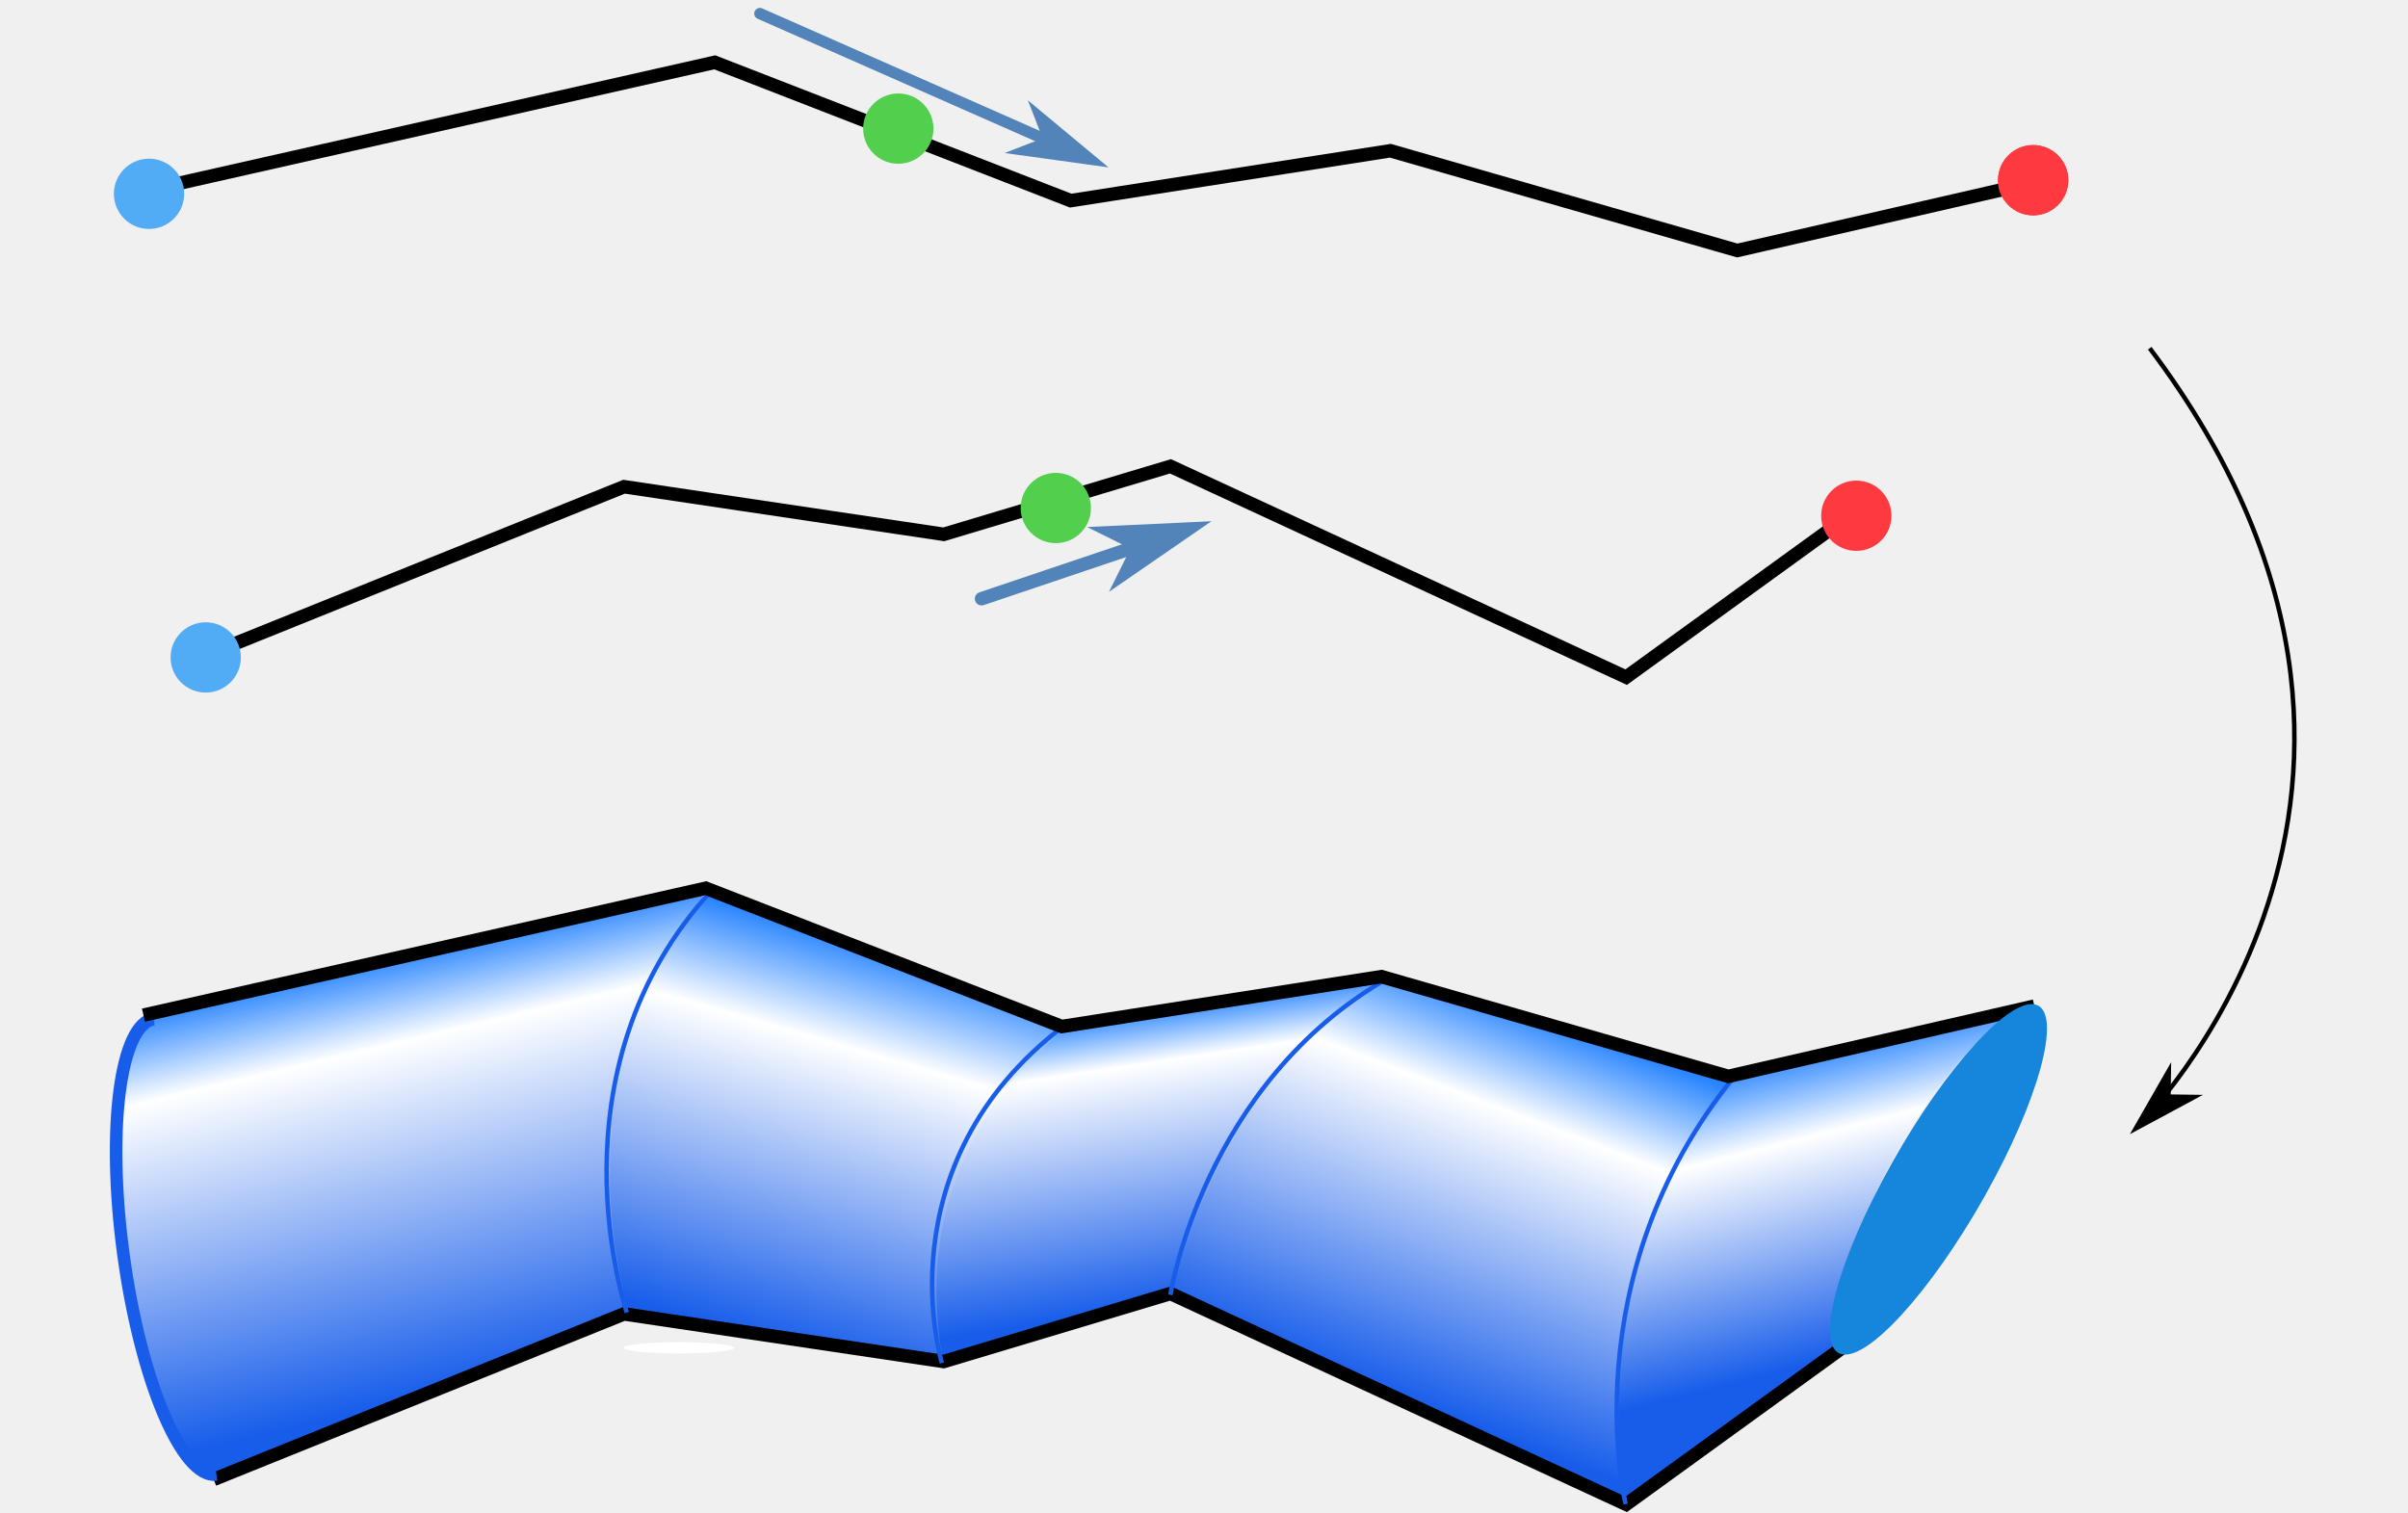
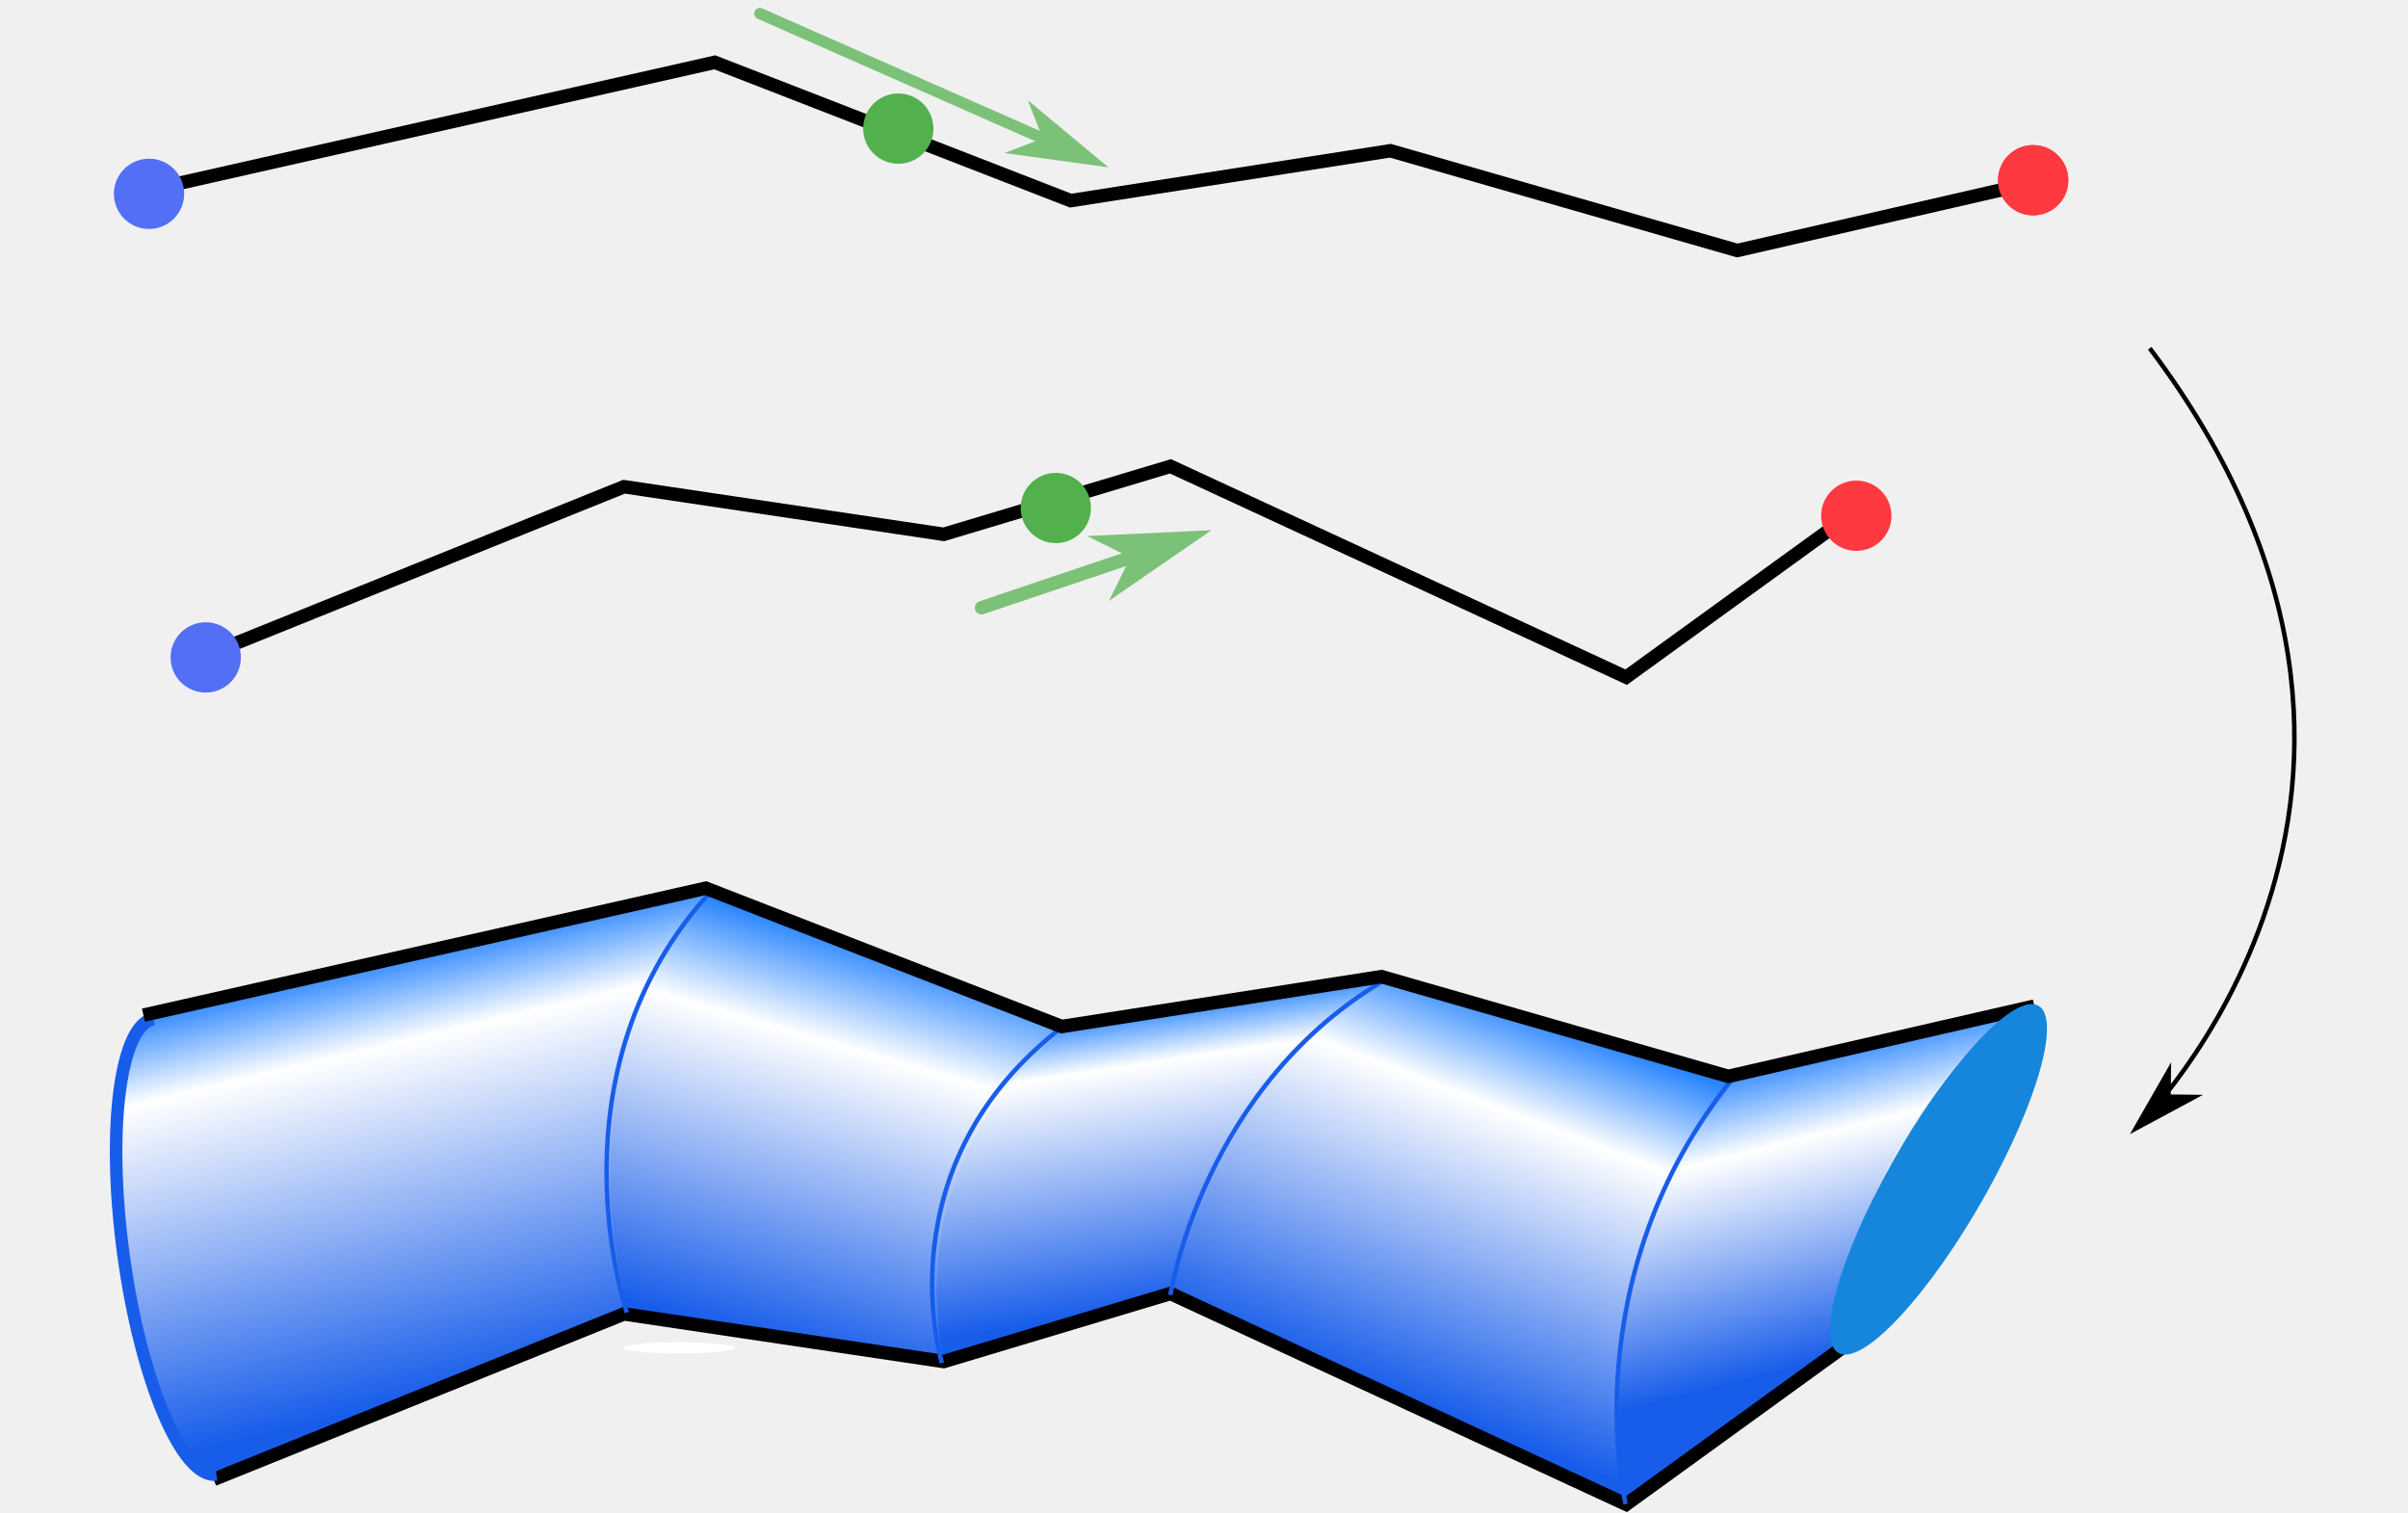
<svg xmlns="http://www.w3.org/2000/svg" xmlns:xlink="http://www.w3.org/1999/xlink" width="151.39mm" height="95.078mm" viewBox="0 0 536.421 336.891" id="svg2" version="1.1">
  <defs id="defs4">
    <linearGradient id="linearGradient14562">
      <stop style="stop-color:#185dea;stop-opacity:1" offset="0" id="stop14564" />
      <stop id="stop14566" offset="0.721" style="stop-color:#ffffff;stop-opacity:1" />
      <stop style="stop-color:#2985ff;stop-opacity:1" offset="1" id="stop14568" />
    </linearGradient>
    <linearGradient id="linearGradient14546">
      <stop id="stop14548" offset="0" style="stop-color:#185dea;stop-opacity:1" />
      <stop style="stop-color:#ffffff;stop-opacity:1" offset="0.753" id="stop14550" />
      <stop id="stop14552" offset="1" style="stop-color:#2985ff;stop-opacity:1" />
    </linearGradient>
    <linearGradient id="linearGradient14530">
      <stop style="stop-color:#185dea;stop-opacity:1" offset="0" id="stop14532" />
      <stop id="stop14534" offset="0.815" style="stop-color:#ffffff;stop-opacity:1" />
      <stop style="stop-color:#2985ff;stop-opacity:1" offset="1" id="stop14536" />
    </linearGradient>
    <linearGradient id="linearGradient14514">
      <stop id="stop14516" offset="0" style="stop-color:#185dea;stop-opacity:1" />
      <stop style="stop-color:#ffffff;stop-opacity:1" offset="0.743" id="stop14518" />
      <stop id="stop14520" offset="1" style="stop-color:#2985ff;stop-opacity:1" />
    </linearGradient>
    <linearGradient id="linearGradient13024">
      <stop style="stop-color:#185dea;stop-opacity:1" offset="0" id="stop13014" />
      <stop id="stop13026" offset="0.801" style="stop-color:#ffffff;stop-opacity:1" />
      <stop style="stop-color:#2985ff;stop-opacity:1" offset="1" id="stop13016" />
    </linearGradient>
    <marker style="overflow:visible" id="marker11238" refX="0" refY="0" orient="auto">
-       <path transform="matrix(-0.4,0,0,-0.4,-4,0)" style="fill:#185da7;fill-opacity:1;fill-rule:evenodd;stroke:#185da7;stroke-width:1pt;stroke-opacity:1" d="M 0,0 5,-5 -12.5,0 5,5 0,0 Z" id="path11240" />
+       <path transform="matrix(-0.4,0,0,-0.4,-4,0)" style="fill:#52b04d;fill-opacity:1;fill-rule:evenodd;stroke:#52b04d;stroke-width:1pt;stroke-opacity:1" d="M 0,0 5,-5 -12.5,0 5,5 0,0 Z" id="path11240" />
    </marker>
    <marker orient="auto" refY="0" refX="0" id="Arrow1Mend" style="overflow:visible">
-       <path id="path4235" d="M 0,0 5,-5 -12.5,0 5,5 0,0 Z" style="fill:#185da7;fill-opacity:1;fill-rule:evenodd;stroke:#185da7;stroke-width:1pt;stroke-opacity:1" transform="matrix(-0.4,0,0,-0.4,-4,0)" />
+       <path id="path4235" d="M 0,0 5,-5 -12.5,0 5,5 0,0 Z" style="fill:#52b04d;fill-opacity:1;fill-rule:evenodd;stroke:#52b04d;stroke-width:1pt;stroke-opacity:1" transform="matrix(-0.4,0,0,-0.4,-4,0)" />
    </marker>
    <marker orient="auto" refY="0" refX="0" id="marker4528" style="overflow:visible">
      <path id="path4530" d="M 0,0 5,-5 -12.5,0 5,5 0,0 Z" style="fill:#000000;fill-opacity:1;fill-rule:evenodd;stroke:#000000;stroke-width:1pt;stroke-opacity:1" transform="matrix(-0.8,0,0,-0.8,-10,0)" />
    </marker>
    <marker orient="auto" refY="0" refX="0" id="CurveOut" style="overflow:visible">
      <path id="path4413" d="m -5.413,-5.046 c 2.76,0 5,2.24 5,5 0,2.76 -2.24,5 -5,5" style="fill:none;fill-rule:evenodd;stroke:#000000;stroke-width:1pt;stroke-opacity:1" transform="scale(0.6,0.6)" />
    </marker>
    <marker orient="auto" refY="0" refX="0" id="Arrow1Lend" style="overflow:visible">
      <path id="path4229" d="M 0,0 5,-5 -12.5,0 5,5 0,0 Z" style="fill:#000000;fill-opacity:1;fill-rule:evenodd;stroke:#000000;stroke-width:1pt;stroke-opacity:1" transform="matrix(-0.8,0,0,-0.8,-10,0)" />
    </marker>
    <clipPath clipPathUnits="userSpaceOnUse" id="clipPath12822">
      <rect transform="matrix(0.999159,0.04100257,-0.00232083,0.9999973,0,0)" y="451.954" x="-45.819" height="156.307" width="37.182" id="rect12824" style="opacity:1;fill:#ffffff;fill-opacity:1;stroke:none;stroke-width:3;stroke-linecap:round;stroke-linejoin:miter;stroke-miterlimit:4;stroke-dasharray:none;stroke-dashoffset:0;stroke-opacity:1" />
    </clipPath>
    <linearGradient xlink:href="#linearGradient13024" id="linearGradient12996" x1="83.927" y1="495.8" x2="62.195" y2="403.657" gradientUnits="userSpaceOnUse" gradientTransform="matrix(1.0266,0,0,1.028238,-9.761025,-28.72968)" />
    <linearGradient xlink:href="#linearGradient14514" id="linearGradient14512" x1="156.936" y1="484.646" x2="181.539" y2="399.541" gradientUnits="userSpaceOnUse" gradientTransform="matrix(1.029278,0,0,1.028168,-12.07316,-27.79972)" />
    <linearGradient xlink:href="#linearGradient14530" id="linearGradient14528" x1="232.588" y1="478.343" x2="223.244" y2="415.209" gradientUnits="userSpaceOnUse" gradientTransform="matrix(1.024249,0,0,1.035003,-12.68026,-31.5058)" />
    <linearGradient xlink:href="#linearGradient14546" id="linearGradient14544" x1="293.529" y1="496.519" x2="324.638" y2="413.686" gradientUnits="userSpaceOnUse" gradientTransform="matrix(1.010244,0,0,1.025255,-10.70429,-27.34036)" />
    <linearGradient xlink:href="#linearGradient14562" id="linearGradient14560" x1="394.813" y1="487.873" x2="378.646" y2="424.123" gradientUnits="userSpaceOnUse" gradientTransform="matrix(1.038225,0,0,1.03264,-21.96542,-30.82373)" />
  </defs>
  <g id="layer1" transform="translate(23.35042,-171.2594)">
    <path style="opacity:1;fill:url(#linearGradient14560);fill-opacity:1;stroke:none;stroke-width:3;stroke-linecap:round;stroke-linejoin:miter;stroke-miterlimit:4;stroke-dasharray:none;stroke-dashoffset:0;stroke-opacity:1" d="m 338.239,505.623 c -1.058,-3.567 -1.775,-16.754 -1.341,-24.658 1.151,-20.966 6.759,-39.409 17.258,-56.755 2.981,-4.925 8.303,-12.279 9.067,-12.53 1.068,-0.35 58.775,-13.473 59.247,-13.473 0.262,-3.3e-4 -0.823,1.14 -2.41,2.534 -13.738,12.065 -28.268,37.022 -32.02,54.998 -0.981,4.699 -1.092,10.834 -0.239,13.127 l 0.562,1.509 -24.5,17.668 c -13.475,9.718 -24.71,17.794 -24.965,17.949 -0.29,0.175 -0.538,0.035 -0.658,-0.369 z" id="path13034" />
    <path style="opacity:1;fill:url(#linearGradient14544);fill-opacity:1;stroke:none;stroke-width:3;stroke-linecap:round;stroke-linejoin:miter;stroke-miterlimit:4;stroke-dasharray:none;stroke-dashoffset:0;stroke-opacity:1" d="m 288.334,482.248 c -27.286,-12.806 -49.728,-23.396 -49.873,-23.532 -0.723,-0.681 3.417,-14.072 6.749,-21.83 7.982,-18.588 20.573,-34.308 35.864,-44.777 l 3.744,-2.563 2.209,0.645 c 1.215,0.355 18.445,5.382 38.29,11.173 19.844,5.79 36.19,10.593 36.324,10.672 0.134,0.079 -1.057,1.989 -2.648,4.245 -11.354,16.097 -18.306,34.281 -21.108,55.207 -1.123,8.391 -0.837,28.78 0.469,33.412 0.099,0.352 0.048,0.639 -0.114,0.636 -0.162,-0.002 -22.619,-10.482 -49.905,-23.289 z" id="path13032" />
    <path style="opacity:1;fill:url(#linearGradient14528);fill-opacity:1;stroke:none;stroke-width:3;stroke-linecap:round;stroke-linejoin:miter;stroke-miterlimit:4;stroke-dasharray:none;stroke-dashoffset:0;stroke-opacity:1" d="m 186.615,474.506 c -2.8e-4,-0.021 -0.247,-1.452 -0.549,-3.18 -0.945,-5.408 -1.281,-12.023 -0.902,-17.72 1.013,-15.226 6.323,-29.044 15.592,-40.578 3.226,-4.014 11.215,-11.865 12.333,-12.119 0.429,-0.097 6.047,-1.005 12.485,-2.016 6.438,-1.011 21.788,-3.425 34.111,-5.364 12.323,-1.938 22.693,-3.516 23.046,-3.505 0.511,0.015 0.456,0.146 -0.272,0.647 -8.567,5.89 -17.183,14.226 -23.635,22.867 -8.763,11.736 -15.759,26.506 -19.478,41.124 l -1.074,4.22 -25.828,7.832 c -14.205,4.307 -25.828,7.814 -25.828,7.793 z" id="path13030" />
    <path style="opacity:1;fill:url(#linearGradient14512);fill-opacity:1;stroke:none;stroke-width:3;stroke-linecap:round;stroke-linejoin:miter;stroke-miterlimit:4;stroke-dasharray:none;stroke-dashoffset:0;stroke-opacity:1" d="m 151.135,469.363 c -29.692,-4.451 -34.731,-5.294 -35.048,-5.86 -0.543,-0.969 -2.349,-9.969 -3.106,-15.476 -0.918,-6.678 -0.927,-23.041 -0.017,-29.56 2.525,-18.085 9.485,-33.86 20.708,-46.933 l 1.044,-1.216 38.414,14.928 c 21.128,8.21 38.793,15.077 39.256,15.258 0.787,0.309 0.527,0.634 -3.982,4.998 -7.673,7.426 -11.854,13.077 -15.977,21.594 -4.892,10.105 -7.174,20.326 -7.159,32.057 0.006,4.755 0.547,10.674 1.306,14.302 0.188,0.897 0.124,1.183 -0.256,1.15 -0.278,-0.024 -16.11,-2.383 -35.183,-5.243 z" id="path13028" />
    <path style="opacity:1;fill:url(#linearGradient12996);fill-opacity:1;stroke:none;stroke-width:2.143;stroke-linecap:round;stroke-linejoin:miter;stroke-miterlimit:4;stroke-dasharray:none;stroke-dashoffset:0;stroke-opacity:1" d="M 23.17,499.675 C 16.024,498.216 7.427,474.94 4.13,448.128 2.752,436.919 2.71,418.83 4.045,411.337 5.11,405.36 7.112,400.758 9.528,398.736 c 0.994,-0.832 22.492,-6.012 62.939,-15.166 33.786,-7.646 61.483,-13.853 61.548,-13.793 0.065,0.06 -1.479,2.235 -3.432,4.832 -4.256,5.662 -10.118,16.766 -12.731,24.117 -5.88,16.541 -6.982,37.731 -2.975,57.215 0.651,3.164 1.237,6.06 1.302,6.435 0.065,0.375 -19.68,8.708 -43.878,18.517 -49.803,20.188 -47.171,19.182 -49.13,18.782 z" id="path12980" />
    <path style="fill:none;fill-rule:evenodd;stroke:#000000;stroke-width:3;stroke-linecap:butt;stroke-linejoin:miter;stroke-miterlimit:4;stroke-dasharray:none;stroke-opacity:1" d="m 10.607,213.431 125.259,-28.284 79.297,30.81 71.216,-11.112 77.277,22.223 68.185,-15.657" id="path4136" />
    <path style="fill:none;fill-rule:evenodd;stroke:#000000;stroke-width:3;stroke-linecap:butt;stroke-linejoin:miter;stroke-miterlimit:4;stroke-dasharray:none;stroke-opacity:1" d="m 24.244,316.568 91.419,-36.871 71.216,10.607 50.508,-15.152 101.52,46.972 49.497,-35.86" id="path4138" />
    <path style="fill:none;fill-rule:evenodd;stroke:#000000;stroke-width:3;stroke-linecap:butt;stroke-linejoin:miter;stroke-miterlimit:4;stroke-dasharray:none;stroke-opacity:1" d="m 24.24,500.864 91.419,-36.871 71.216,10.607 50.508,-15.152 101.52,46.972 49.497,-35.86" id="path4138-6" />
-     <circle style="opacity:1;fill:#52abf5;fill-opacity:1;stroke:none;stroke-width:2;stroke-linejoin:miter;stroke-miterlimit:4;stroke-dasharray:none;stroke-dashoffset:0;stroke-opacity:1" id="path4158" cy="214.441" cx="9.849" r="7.829" />
-     <circle r="7.829" cx="22.476" cy="317.729" id="circle4160" style="opacity:1;fill:#52abf5;fill-opacity:1;stroke:none;stroke-width:2;stroke-linejoin:miter;stroke-miterlimit:4;stroke-dasharray:none;stroke-dashoffset:0;stroke-opacity:1" />
+     <circle style="opacity:1;fill:#526ff5;fill-opacity:1;stroke:none;stroke-width:2;stroke-linejoin:miter;stroke-miterlimit:4;stroke-dasharray:none;stroke-dashoffset:0;stroke-opacity:1" id="path4158" cy="214.441" cx="9.849" r="7.829" />
+     <circle r="7.829" cx="22.476" cy="317.729" id="circle4160" style="opacity:1;fill:#526ff5;fill-opacity:1;stroke:none;stroke-width:2;stroke-linejoin:miter;stroke-miterlimit:4;stroke-dasharray:none;stroke-dashoffset:0;stroke-opacity:1" />
    <circle r="7.829" cx="429.567" cy="211.41" id="circle4162" style="opacity:1;fill:#ff3940;fill-opacity:1;stroke:none;stroke-width:2;stroke-linejoin:miter;stroke-miterlimit:4;stroke-dasharray:none;stroke-dashoffset:0;stroke-opacity:1" />
    <circle style="opacity:1;fill:#ff3940;fill-opacity:1;stroke:none;stroke-width:2;stroke-linejoin:miter;stroke-miterlimit:4;stroke-dasharray:none;stroke-dashoffset:0;stroke-opacity:1" id="circle4164" cy="211.41" cx="429.567" r="7.829" />
    <circle r="7.829" cx="390.171" cy="286.161" id="circle4166" style="opacity:1;fill:#ff3940;fill-opacity:1;stroke:none;stroke-width:2;stroke-linejoin:miter;stroke-miterlimit:4;stroke-dasharray:none;stroke-dashoffset:0;stroke-opacity:1" />
    <flowRoot xml:space="preserve" id="flowRoot4168" style="font-style:normal;font-weight:normal;font-size:15px;line-height:100%;font-family:sans-serif;text-align:start;letter-spacing:0px;word-spacing:0px;writing-mode:lr-tb;text-anchor:start;fill:#000000;fill-opacity:1;stroke:none;stroke-width:1px;stroke-linecap:butt;stroke-linejoin:miter;stroke-opacity:1" transform="translate(8.08122,22.22336)">
      <flowRegion id="flowRegion4170">
        <rect id="rect4172" width="19.698" height="22.223" x="-31.315" y="170.499" />
      </flowRegion>
      <flowPara id="flowPara4174" style="font-style:normal;font-variant:normal;font-weight:bold;font-stretch:normal;font-size:20px;font-family:Tahoma;-inkscape-font-specification:'Tahoma Bold'">X</flowPara>
    </flowRoot>
    <flowRoot transform="translate(14.14214,139.1929)" style="font-style:normal;font-weight:normal;font-size:15px;line-height:100%;font-family:sans-serif;text-align:start;letter-spacing:0px;word-spacing:0px;writing-mode:lr-tb;text-anchor:start;fill:#000000;fill-opacity:1;stroke:none;stroke-width:1px;stroke-linecap:butt;stroke-linejoin:miter;stroke-opacity:1" id="flowRoot4176" xml:space="preserve">
      <flowRegion id="flowRegion4178">
        <rect y="170.499" x="-31.315" height="22.223" width="19.698" id="rect4180" />
      </flowRegion>
      <flowPara style="font-style:normal;font-variant:normal;font-weight:bold;font-stretch:normal;font-size:20px;font-family:Tahoma;-inkscape-font-specification:'Tahoma Bold'" id="flowPara4182">Y</flowPara>
    </flowRoot>
-     <flowRoot transform="translate(34.34519,54.54824)" style="font-style:normal;font-weight:normal;font-size:15px;line-height:100%;font-family:sans-serif;text-align:start;letter-spacing:0px;word-spacing:0px;writing-mode:lr-tb;text-anchor:start;fill:#000000;fill-opacity:1;stroke:none;stroke-width:1px;stroke-linecap:butt;stroke-linejoin:miter;stroke-opacity:1" id="flowRoot4184" xml:space="preserve">
+     <flowRoot transform="translate(34.34519,56.54824)" style="font-style:normal;font-weight:normal;font-size:15px;line-height:100%;font-family:sans-serif;text-align:start;letter-spacing:0px;word-spacing:0px;writing-mode:lr-tb;text-anchor:start;fill:#526ff5;fill-opacity:1;stroke:none;stroke-width:1px;stroke-linecap:butt;stroke-linejoin:miter;stroke-opacity:1;" id="flowRoot4184" xml:space="preserve">
      <flowRegion id="flowRegion4186">
-         <rect y="170.499" x="-31.315" height="31.315" width="52.78" id="rect4188" />
+         <rect y="170.499" x="-31.315" height="31.315" width="52.78" id="rect4188" style="fill:#526ff5;fill-opacity:1;" />
      </flowRegion>
-       <flowPara style="font-style:normal;font-variant:normal;font-weight:normal;font-stretch:normal;font-size:20px;font-family:Tahoma;-inkscape-font-specification:Tahoma" id="flowPara4190">f<flowSpan style="font-style:normal;font-variant:normal;font-weight:normal;font-stretch:normal;font-size:65%;font-family:Tahoma;-inkscape-font-specification:Tahoma;baseline-shift:super" id="flowSpan4230">a</flowSpan>
+       <flowPara style="font-style:normal;font-variant:normal;font-weight:normal;font-stretch:normal;font-size:20px;font-family:Tahoma;-inkscape-font-specification:Tahoma;fill:#526ff5;fill-opacity:1;" id="flowPara4190">f<flowSpan style="font-style:normal;font-variant:normal;font-weight:normal;font-stretch:normal;font-size:65%;font-family:Tahoma;-inkscape-font-specification:Tahoma;baseline-shift:super;fill:#526ff5;fill-opacity:1;" id="flowSpan4230">a</flowSpan>
      </flowPara>
    </flowRoot>
-     <flowRoot xml:space="preserve" id="flowRoot4155" style="font-style:normal;font-weight:normal;font-size:15px;line-height:100%;font-family:sans-serif;text-align:start;letter-spacing:0px;word-spacing:0px;writing-mode:lr-tb;text-anchor:start;fill:#000000;fill-opacity:1;stroke:none;stroke-width:1px;stroke-linecap:butt;stroke-linejoin:miter;stroke-opacity:1" transform="translate(46.34519,120.5482)">
+     <flowRoot xml:space="preserve" id="flowRoot4155" style="font-style:normal;font-weight:normal;font-size:15px;line-height:100%;font-family:sans-serif;text-align:start;letter-spacing:0px;word-spacing:0px;writing-mode:lr-tb;text-anchor:start;fill:#526ff5;fill-opacity:1;stroke:none;stroke-width:1px;stroke-linecap:butt;stroke-linejoin:miter;stroke-opacity:1;" transform="translate(46.34519,118.5482)">
      <flowRegion id="flowRegion4157">
-         <rect id="rect4159" width="52.78" height="31.315" x="-31.315" y="170.499" />
+         <rect id="rect4159" width="52.78" height="31.315" x="-31.315" y="170.499" style="fill:#526ff5;fill-opacity:1;" />
      </flowRegion>
-       <flowPara id="flowPara4161" style="font-style:normal;font-variant:normal;font-weight:normal;font-stretch:normal;font-size:20px;font-family:Tahoma;-inkscape-font-specification:Tahoma">t<flowSpan id="flowSpan4163" style="font-style:normal;font-variant:normal;font-weight:normal;font-stretch:normal;font-size:65%;font-family:Tahoma;-inkscape-font-specification:Tahoma;baseline-shift:super">a</flowSpan>
+       <flowPara id="flowPara4161" style="font-style:normal;font-variant:normal;font-weight:normal;font-stretch:normal;font-size:20px;font-family:Tahoma;-inkscape-font-specification:Tahoma;fill:#526ff5;fill-opacity:1;">t<flowSpan id="flowSpan4163" style="font-style:normal;font-variant:normal;font-weight:normal;font-stretch:normal;font-size:65%;font-family:Tahoma;-inkscape-font-specification:Tahoma;baseline-shift:super;fill:#526ff5;fill-opacity:1;">a</flowSpan>
      </flowPara>
    </flowRoot>
-     <flowRoot xml:space="preserve" id="flowRoot4165" style="font-style:normal;font-weight:normal;font-size:15px;line-height:100%;font-family:sans-serif;text-align:start;letter-spacing:0px;word-spacing:0px;writing-mode:lr-tb;text-anchor:start;fill:#000000;fill-opacity:1;stroke:none;stroke-width:1px;stroke-linecap:butt;stroke-linejoin:miter;stroke-opacity:1" transform="translate(216.6309,-4.380333)">
+     <flowRoot xml:space="preserve" id="flowRoot4165" style="font-style:normal;font-weight:normal;font-size:15px;line-height:100%;font-family:sans-serif;text-align:start;letter-spacing:0px;word-spacing:0px;writing-mode:lr-tb;text-anchor:start;fill:#52b04d;fill-opacity:1;stroke:none;stroke-width:1px;stroke-linecap:butt;stroke-linejoin:miter;stroke-opacity:1;" transform="translate(216.6309,-4.380333)">
      <flowRegion id="flowRegion4167">
-         <rect id="rect4169" width="52.78" height="31.315" x="-31.315" y="170.499" />
+         <rect id="rect4169" width="52.78" height="31.315" x="-31.315" y="170.499" style="fill:#52b04d;fill-opacity:1;" />
      </flowRegion>
-       <flowPara id="flowPara4171" style="font-style:normal;font-variant:normal;font-weight:normal;font-stretch:normal;font-size:20px;font-family:Tahoma;-inkscape-font-specification:Tahoma">
-         <flowSpan style="font-style:normal;font-variant:normal;font-weight:normal;font-stretch:normal;font-family:Arial;-inkscape-font-specification:Arial" id="flowSpan4165">α</flowSpan>
-         <flowSpan style="font-style:normal;font-variant:normal;font-weight:normal;font-stretch:normal;font-size:65%;font-family:Tahoma;-inkscape-font-specification:Tahoma;baseline-shift:sub" id="flowSpan4175">i</flowSpan>
+       <flowPara id="flowPara4171" style="font-style:normal;font-variant:normal;font-weight:normal;font-stretch:normal;font-size:20px;font-family:Tahoma;-inkscape-font-specification:Tahoma;fill:#52b04d;fill-opacity:1;">
+         <flowSpan style="font-style:normal;font-variant:normal;font-weight:normal;font-stretch:normal;font-family:Arial;-inkscape-font-specification:Arial;fill:#52b04d;fill-opacity:1;" id="flowSpan4165">α</flowSpan>
+         <flowSpan style="font-style:normal;font-variant:normal;font-weight:normal;font-stretch:normal;font-size:65%;font-family:Tahoma;-inkscape-font-specification:Tahoma;baseline-shift:sub;fill:#52b04d;fill-opacity:1;" id="flowSpan4175">i</flowSpan>
      </flowPara>
    </flowRoot>
-     <flowRoot transform="translate(246.4166,133.709)" style="font-style:normal;font-weight:normal;font-size:15px;line-height:100%;font-family:sans-serif;text-align:start;letter-spacing:0px;word-spacing:0px;writing-mode:lr-tb;text-anchor:start;fill:#000000;fill-opacity:1;stroke:none;stroke-width:1px;stroke-linecap:butt;stroke-linejoin:miter;stroke-opacity:1" id="flowRoot4167" xml:space="preserve">
+     <flowRoot transform="translate(244.4166,133.709)" style="font-style:normal;font-weight:normal;font-size:15px;line-height:100%;font-family:sans-serif;text-align:start;letter-spacing:0px;word-spacing:0px;writing-mode:lr-tb;text-anchor:start;fill:#52b04d;fill-opacity:1;stroke:none;stroke-width:1px;stroke-linecap:butt;stroke-linejoin:miter;stroke-opacity:1" id="flowRoot4167" xml:space="preserve">
      <flowRegion id="flowRegion4169">
-         <rect y="170.499" x="-31.315" height="31.315" width="52.78" id="rect4171" />
+         <rect y="170.499" x="-31.315" height="31.315" width="52.78" id="rect4171" style="fill:#52b04d;fill-opacity:1" />
      </flowRegion>
-       <flowPara style="font-style:normal;font-variant:normal;font-weight:normal;font-stretch:normal;font-size:20px;font-family:Tahoma;-inkscape-font-specification:Tahoma;baseline-shift:baseline" id="flowPara4173">β<flowSpan style="font-size:65%;baseline-shift:sub" id="flowSpan4190">i</flowSpan>
+       <flowPara style="font-style:normal;font-variant:normal;font-weight:normal;font-stretch:normal;font-size:20px;font-family:Tahoma;-inkscape-font-specification:Tahoma;baseline-shift:baseline;fill:#52b04d;fill-opacity:1" id="flowPara4173">β<flowSpan style="font-size:65%;baseline-shift:sub;fill:#52b04d;fill-opacity:1" id="flowSpan4190">i</flowSpan>
      </flowPara>
    </flowRoot>
-     <flowRoot xml:space="preserve" id="flowRoot4192" style="font-style:normal;font-weight:normal;font-size:15px;line-height:100%;font-family:sans-serif;text-align:start;letter-spacing:0px;word-spacing:0px;writing-mode:lr-tb;text-anchor:start;fill:#000000;fill-opacity:1;stroke:none;stroke-width:1px;stroke-linecap:butt;stroke-linejoin:miter;stroke-opacity:1" transform="translate(196.7894,32.97209)">
+     <flowRoot xml:space="preserve" id="flowRoot4192" style="font-style:normal;font-weight:normal;font-size:15px;line-height:100%;font-family:sans-serif;text-align:start;letter-spacing:0px;word-spacing:0px;writing-mode:lr-tb;text-anchor:start;fill:#52b04d;fill-opacity:1;stroke:none;stroke-width:1px;stroke-linecap:butt;stroke-linejoin:miter;stroke-opacity:1;" transform="translate(196.7894,32.97209)">
      <flowRegion id="flowRegion4194">
-         <rect id="rect4196" width="52.78" height="31.315" x="-31.315" y="170.499" />
+         <rect id="rect4196" width="52.78" height="31.315" x="-31.315" y="170.499" style="fill:#52b04d;fill-opacity:1;" />
      </flowRegion>
-       <flowPara id="flowPara4198" style="font-style:normal;font-variant:normal;font-weight:normal;font-stretch:normal;font-size:20px;font-family:Tahoma;-inkscape-font-specification:Tahoma">x<flowSpan style="font-size:65%;baseline-shift:sub" id="flowSpan4202">i</flowSpan>
+       <flowPara id="flowPara4198" style="font-style:normal;font-variant:normal;font-weight:normal;font-stretch:normal;font-size:20px;font-family:Tahoma;-inkscape-font-specification:Tahoma;fill:#52b04d;fill-opacity:1;">x<flowSpan style="font-size:65%;baseline-shift:sub;fill:#52b04d;fill-opacity:1;" id="flowSpan4202">i</flowSpan>
      </flowPara>
    </flowRoot>
-     <flowRoot transform="translate(228.3452,84.54824)" style="font-style:normal;font-weight:normal;font-size:15px;line-height:100%;font-family:sans-serif;text-align:start;letter-spacing:0px;word-spacing:0px;writing-mode:lr-tb;text-anchor:start;fill:#000000;fill-opacity:1;stroke:none;stroke-width:1px;stroke-linecap:butt;stroke-linejoin:miter;stroke-opacity:1" id="flowRoot4204" xml:space="preserve">
+     <flowRoot transform="translate(228.3452,82.54824)" style="font-style:normal;font-weight:normal;font-size:15px;line-height:100%;font-family:sans-serif;text-align:start;letter-spacing:0px;word-spacing:0px;writing-mode:lr-tb;text-anchor:start;fill:#52b04d;fill-opacity:1;stroke:none;stroke-width:1px;stroke-linecap:butt;stroke-linejoin:miter;stroke-opacity:1" id="flowRoot4204" xml:space="preserve">
      <flowRegion id="flowRegion4206">
-         <rect y="170.499" x="-31.315" height="31.315" width="52.78" id="rect4208" />
+         <rect y="170.499" x="-31.315" height="31.315" width="52.78" id="rect4208" style="fill:#52b04d;fill-opacity:1" />
      </flowRegion>
-       <flowPara style="font-style:normal;font-variant:normal;font-weight:normal;font-stretch:normal;font-size:20px;font-family:Tahoma;-inkscape-font-specification:Tahoma" id="flowPara4210">y<flowSpan id="flowSpan4212" style="font-size:65%;baseline-shift:sub">i</flowSpan>
+       <flowPara style="font-style:normal;font-variant:normal;font-weight:normal;font-stretch:normal;font-size:20px;font-family:Tahoma;-inkscape-font-specification:Tahoma;fill:#52b04d;fill-opacity:1" id="flowPara4210">y<flowSpan id="flowSpan4212" style="font-size:65%;baseline-shift:sub;fill:#52b04d;fill-opacity:1">i</flowSpan>
      </flowPara>
    </flowRoot>
-     <circle r="7.829" cx="176.758" cy="199.915" id="circle4214" style="opacity:1;fill:#52d04d;fill-opacity:1;stroke:none;stroke-width:2;stroke-linejoin:miter;stroke-miterlimit:4;stroke-dasharray:none;stroke-dashoffset:0;stroke-opacity:1" />
-     <circle style="opacity:1;fill:#52d04d;fill-opacity:1;stroke:none;stroke-width:2;stroke-linejoin:miter;stroke-miterlimit:4;stroke-dasharray:none;stroke-dashoffset:0;stroke-opacity:1" id="circle4216" cy="284.441" cx="211.849" r="7.829" />
-     <path style="opacity:0.731;fill:#185da7;fill-opacity:1;fill-rule:evenodd;stroke:#185da7;stroke-width:3;stroke-linecap:round;stroke-linejoin:miter;stroke-miterlimit:4;stroke-dasharray:none;stroke-opacity:1;marker-end:url(#Arrow1Mend)" d="m 195.308,304.649 45.612,-15.375" id="path4220" />
-     <path id="path11236" d="m 145.929,174.282 73.1,32.256" style="opacity:0.731;fill:#185da7;fill-opacity:1;fill-rule:evenodd;stroke:#185da7;stroke-width:2.527;stroke-linecap:round;stroke-linejoin:miter;stroke-miterlimit:4;stroke-dasharray:none;stroke-opacity:1;marker-end:url(#marker11238)" />
-     <flowRoot xml:space="preserve" id="flowRoot12778" style="font-style:normal;font-weight:normal;font-size:15px;line-height:100%;font-family:sans-serif;text-align:start;letter-spacing:0px;word-spacing:0px;writing-mode:lr-tb;text-anchor:start;fill:#000000;fill-opacity:1;stroke:none;stroke-width:1px;stroke-linecap:butt;stroke-linejoin:miter;stroke-opacity:1" transform="translate(458.3452,52.54824)">
+     <circle r="7.829" cx="176.758" cy="199.915" id="circle4214" style="opacity:1;fill:#52b04d;fill-opacity:1;stroke:none;stroke-width:2;stroke-linejoin:miter;stroke-miterlimit:4;stroke-dasharray:none;stroke-dashoffset:0;stroke-opacity:1" />
+     <circle style="opacity:1;fill:#52b04d;fill-opacity:1;stroke:none;stroke-width:2;stroke-linejoin:miter;stroke-miterlimit:4;stroke-dasharray:none;stroke-dashoffset:0;stroke-opacity:1" id="circle4216" cy="284.441" cx="211.849" r="7.829" />
+     <path style="opacity:0.731;fill:#52b04d;fill-opacity:1;fill-rule:evenodd;stroke:#52b04d;stroke-width:3;stroke-linecap:round;stroke-linejoin:miter;stroke-miterlimit:4;stroke-dasharray:none;stroke-opacity:1;marker-end:url(#Arrow1Mend)" d="m 195.308,306.649 45.612,-15.375" id="path4220" />
+     <path id="path11236" d="m 145.929,174.282 73.1,32.256" style="opacity:0.731;fill:#52b04d;fill-opacity:1;fill-rule:evenodd;stroke:#52b04d;stroke-width:2.527;stroke-linecap:round;stroke-linejoin:miter;stroke-miterlimit:4;stroke-dasharray:none;stroke-opacity:1;marker-end:url(#marker11238)" />
+     <flowRoot xml:space="preserve" id="flowRoot12778" style="font-style:normal;font-weight:normal;font-size:15px;line-height:100%;font-family:sans-serif;text-align:start;letter-spacing:0px;word-spacing:0px;writing-mode:lr-tb;text-anchor:start;fill:#ff3940;fill-opacity:1;stroke:none;stroke-width:1px;stroke-linecap:butt;stroke-linejoin:miter;stroke-opacity:1;" transform="translate(458.3452,52.54824)">
      <flowRegion id="flowRegion12780">
-         <rect id="rect12782" width="52.78" height="31.315" x="-31.315" y="170.499" />
+         <rect id="rect12782" width="52.78" height="31.315" x="-31.315" y="170.499" style="fill:#ff3940;fill-opacity:1;" />
      </flowRegion>
-       <flowPara id="flowPara12784" style="font-style:normal;font-variant:normal;font-weight:normal;font-stretch:normal;font-size:20px;font-family:Tahoma;-inkscape-font-specification:Tahoma">f<flowSpan style="font-size:65%;baseline-shift:super" id="flowSpan12788">b</flowSpan>
+       <flowPara id="flowPara12784" style="font-style:normal;font-variant:normal;font-weight:normal;font-stretch:normal;font-size:20px;font-family:Tahoma;-inkscape-font-specification:Tahoma;fill:#ff3940;fill-opacity:1;">f<flowSpan style="font-size:65%;baseline-shift:super;fill:#ff3940;fill-opacity:1;" id="flowSpan12788">b</flowSpan>
      </flowPara>
    </flowRoot>
-     <flowRoot transform="translate(430.3452,92.54824)" style="font-style:normal;font-weight:normal;font-size:15px;line-height:100%;font-family:sans-serif;text-align:start;letter-spacing:0px;word-spacing:0px;writing-mode:lr-tb;text-anchor:start;fill:#000000;fill-opacity:1;stroke:none;stroke-width:1px;stroke-linecap:butt;stroke-linejoin:miter;stroke-opacity:1" id="flowRoot12790" xml:space="preserve">
+     <flowRoot transform="translate(430.3452,92.54824)" style="font-style:normal;font-weight:normal;font-size:15px;line-height:100%;font-family:sans-serif;text-align:start;letter-spacing:0px;word-spacing:0px;writing-mode:lr-tb;text-anchor:start;fill:#ff3940;fill-opacity:1;stroke:none;stroke-width:1px;stroke-linecap:butt;stroke-linejoin:miter;stroke-opacity:1;" id="flowRoot12790" xml:space="preserve">
      <flowRegion id="flowRegion12792">
-         <rect y="170.499" x="-31.315" height="31.315" width="52.78" id="rect12794" />
+         <rect y="170.499" x="-31.315" height="31.315" width="52.78" id="rect12794" style="fill:#ff3940;fill-opacity:1;" />
      </flowRegion>
-       <flowPara style="font-style:normal;font-variant:normal;font-weight:normal;font-stretch:normal;font-size:20px;font-family:Tahoma;-inkscape-font-specification:Tahoma" id="flowPara12796">t<flowSpan id="flowSpan12798" style="font-size:65%;baseline-shift:super">b</flowSpan>
+       <flowPara style="font-style:normal;font-variant:normal;font-weight:normal;font-stretch:normal;font-size:20px;font-family:Tahoma;-inkscape-font-specification:Tahoma;fill:#ff3940;fill-opacity:1;" id="flowPara12796">t<flowSpan id="flowSpan12798" style="font-size:65%;baseline-shift:super;fill:#ff3940;fill-opacity:1;">b</flowSpan>
      </flowPara>
    </flowRoot>
    <g id="g12818" transform="translate(-8,-16)">
      <ellipse transform="matrix(-0.9236262,0.1126384,0.1292836,0.9561484,-84.32047,-23.83922)" ry="53.072" rx="14.904" cy="516.779" cx="-46.999" id="path12814" style="opacity:1;fill:none;fill-opacity:1;stroke:#185dea;stroke-width:3;stroke-linecap:round;stroke-linejoin:miter;stroke-miterlimit:4;stroke-dasharray:none;stroke-dashoffset:0;stroke-opacity:1" clip-path="url(#clipPath12822)" />
      <ellipse style="opacity:1;fill:#ffffff;fill-opacity:1;stroke:none;stroke-width:3;stroke-linecap:round;stroke-linejoin:miter;stroke-miterlimit:4;stroke-dasharray:none;stroke-dashoffset:0;stroke-opacity:1" id="path12828" cx="135.893" cy="487.541" rx="12.321" ry="1.25" />
      <path style="fill:none;fill-rule:evenodd;stroke:#185dea;stroke-width:1px;stroke-linecap:butt;stroke-linejoin:miter;stroke-opacity:1" d="m 143.393,385.398 c -37.5,40.536 -19.107,94.286 -19.107,94.286" id="path12830" />
      <path id="path12832" d="m 221.583,415.844 c -40.71,31.071 -27.103,75.089 -27.103,75.089" style="fill:none;fill-rule:evenodd;stroke:#185dea;stroke-width:1px;stroke-linecap:butt;stroke-linejoin:miter;stroke-opacity:1" />
      <path style="fill:none;fill-rule:evenodd;stroke:#185dea;stroke-width:1px;stroke-linecap:butt;stroke-linejoin:miter;stroke-opacity:1" d="m 371.071,427.005 c -36.607,45 -24.286,95.357 -24.286,95.357" id="path12834" />
      <path style="fill:none;fill-rule:evenodd;stroke:#185dea;stroke-width:1px;stroke-linecap:butt;stroke-linejoin:miter;stroke-opacity:1" d="m 294.083,405.041 c -41.424,23.571 -48.71,70.714 -48.71,70.714" id="path12836" />
    </g>
    <path id="path12976" d="m 8.607,397.431 125.259,-28.284 79.297,30.81 71.216,-11.112 77.277,22.223 68.185,-15.657" style="fill:none;fill-rule:evenodd;stroke:#000000;stroke-width:3;stroke-linecap:butt;stroke-linejoin:miter;stroke-miterlimit:4;stroke-dasharray:none;stroke-opacity:1" />
    <ellipse style="opacity:1;fill:#1686dc;fill-opacity:1;stroke:none;stroke-width:3;stroke-linecap:round;stroke-linejoin:miter;stroke-miterlimit:4;stroke-dasharray:none;stroke-dashoffset:0;stroke-opacity:1" id="path12800" cx="576.946" cy="274.997" rx="10.975" ry="44.59" transform="matrix(0.9415862,0.336772,-0.4900692,0.8716835,0,0)" />
    <path style="fill:none;fill-rule:evenodd;stroke:#000000;stroke-width:1px;stroke-linecap:butt;stroke-linejoin:miter;stroke-opacity:1;marker-end:url(#marker4528)" d="m 455.538,248.847 c 74.246,98.49 -3.03,173.746 -3.03,173.746" id="path14570" />
    <flowRoot xml:space="preserve" id="flowRoot14680" style="font-style:normal;font-weight:normal;font-size:15px;line-height:100%;font-family:sans-serif;text-align:start;letter-spacing:0px;word-spacing:0px;writing-mode:lr-tb;text-anchor:start;fill:#000000;fill-opacity:1;stroke:none;stroke-width:1px;stroke-linecap:butt;stroke-linejoin:miter;stroke-opacity:1" transform="matrix(0,-1,1,0,-84.21775,448.697)">
      <flowRegion id="flowRegion14682">
        <rect id="rect14684" width="347.492" height="96.975" x="78.792" y="576.58" />
      </flowRegion>
      <flowPara id="flowPara14686" style="font-style:normal;font-variant:normal;font-weight:normal;font-stretch:normal;font-size:20px;font-family:Tahoma;-inkscape-font-specification:Tahoma">Merging</flowPara>
    </flowRoot>
+     <flowRoot xml:space="preserve" id="flowRoot4358" style="font-style:normal;font-weight:normal;font-size:15px;line-height:100%;font-family:sans-serif;text-align:start;letter-spacing:0px;word-spacing:0px;writing-mode:lr-tb;text-anchor:start;fill:#f08e0c;fill-opacity:1;stroke:none;stroke-width:1px;stroke-linecap:butt;stroke-linejoin:miter;stroke-opacity:1;" transform="translate(-46.58393,178.3305)">
+       <flowRegion id="flowRegion4360">
+         <rect id="rect4362" width="43.437" height="19.698" x="409.112" y="5.056" style="fill:#f08e0c;fill-opacity:1;" />
+       </flowRegion>
+       <flowPara id="flowPara4364" style="font-style:normal;font-variant:normal;font-weight:normal;font-stretch:normal;font-size:20px;font-family:Tahoma;-inkscape-font-specification:Tahoma;fill:#f08e0c;fill-opacity:1;">ACS</flowPara>
+     </flowRoot>
+     <flowRoot transform="translate(-86.58393,274.3305)" style="font-style:normal;font-weight:normal;font-size:15px;line-height:100%;font-family:sans-serif;text-align:start;letter-spacing:0px;word-spacing:0px;writing-mode:lr-tb;text-anchor:start;fill:#f08e0c;fill-opacity:1;stroke:none;stroke-width:1px;stroke-linecap:butt;stroke-linejoin:miter;stroke-opacity:1" id="flowRoot4366" xml:space="preserve">
+       <flowRegion id="flowRegion4368">
+         <rect style="fill:#f08e0c;fill-opacity:1" y="5.056" x="409.112" height="19.698" width="43.437" id="rect4370" />
+       </flowRegion>
+       <flowPara style="font-style:normal;font-variant:normal;font-weight:normal;font-stretch:normal;font-size:20px;font-family:Tahoma;-inkscape-font-specification:Tahoma;fill:#f08e0c;fill-opacity:1" id="flowPara4372">ACS</flowPara>
+     </flowRoot>
  </g>
</svg>
